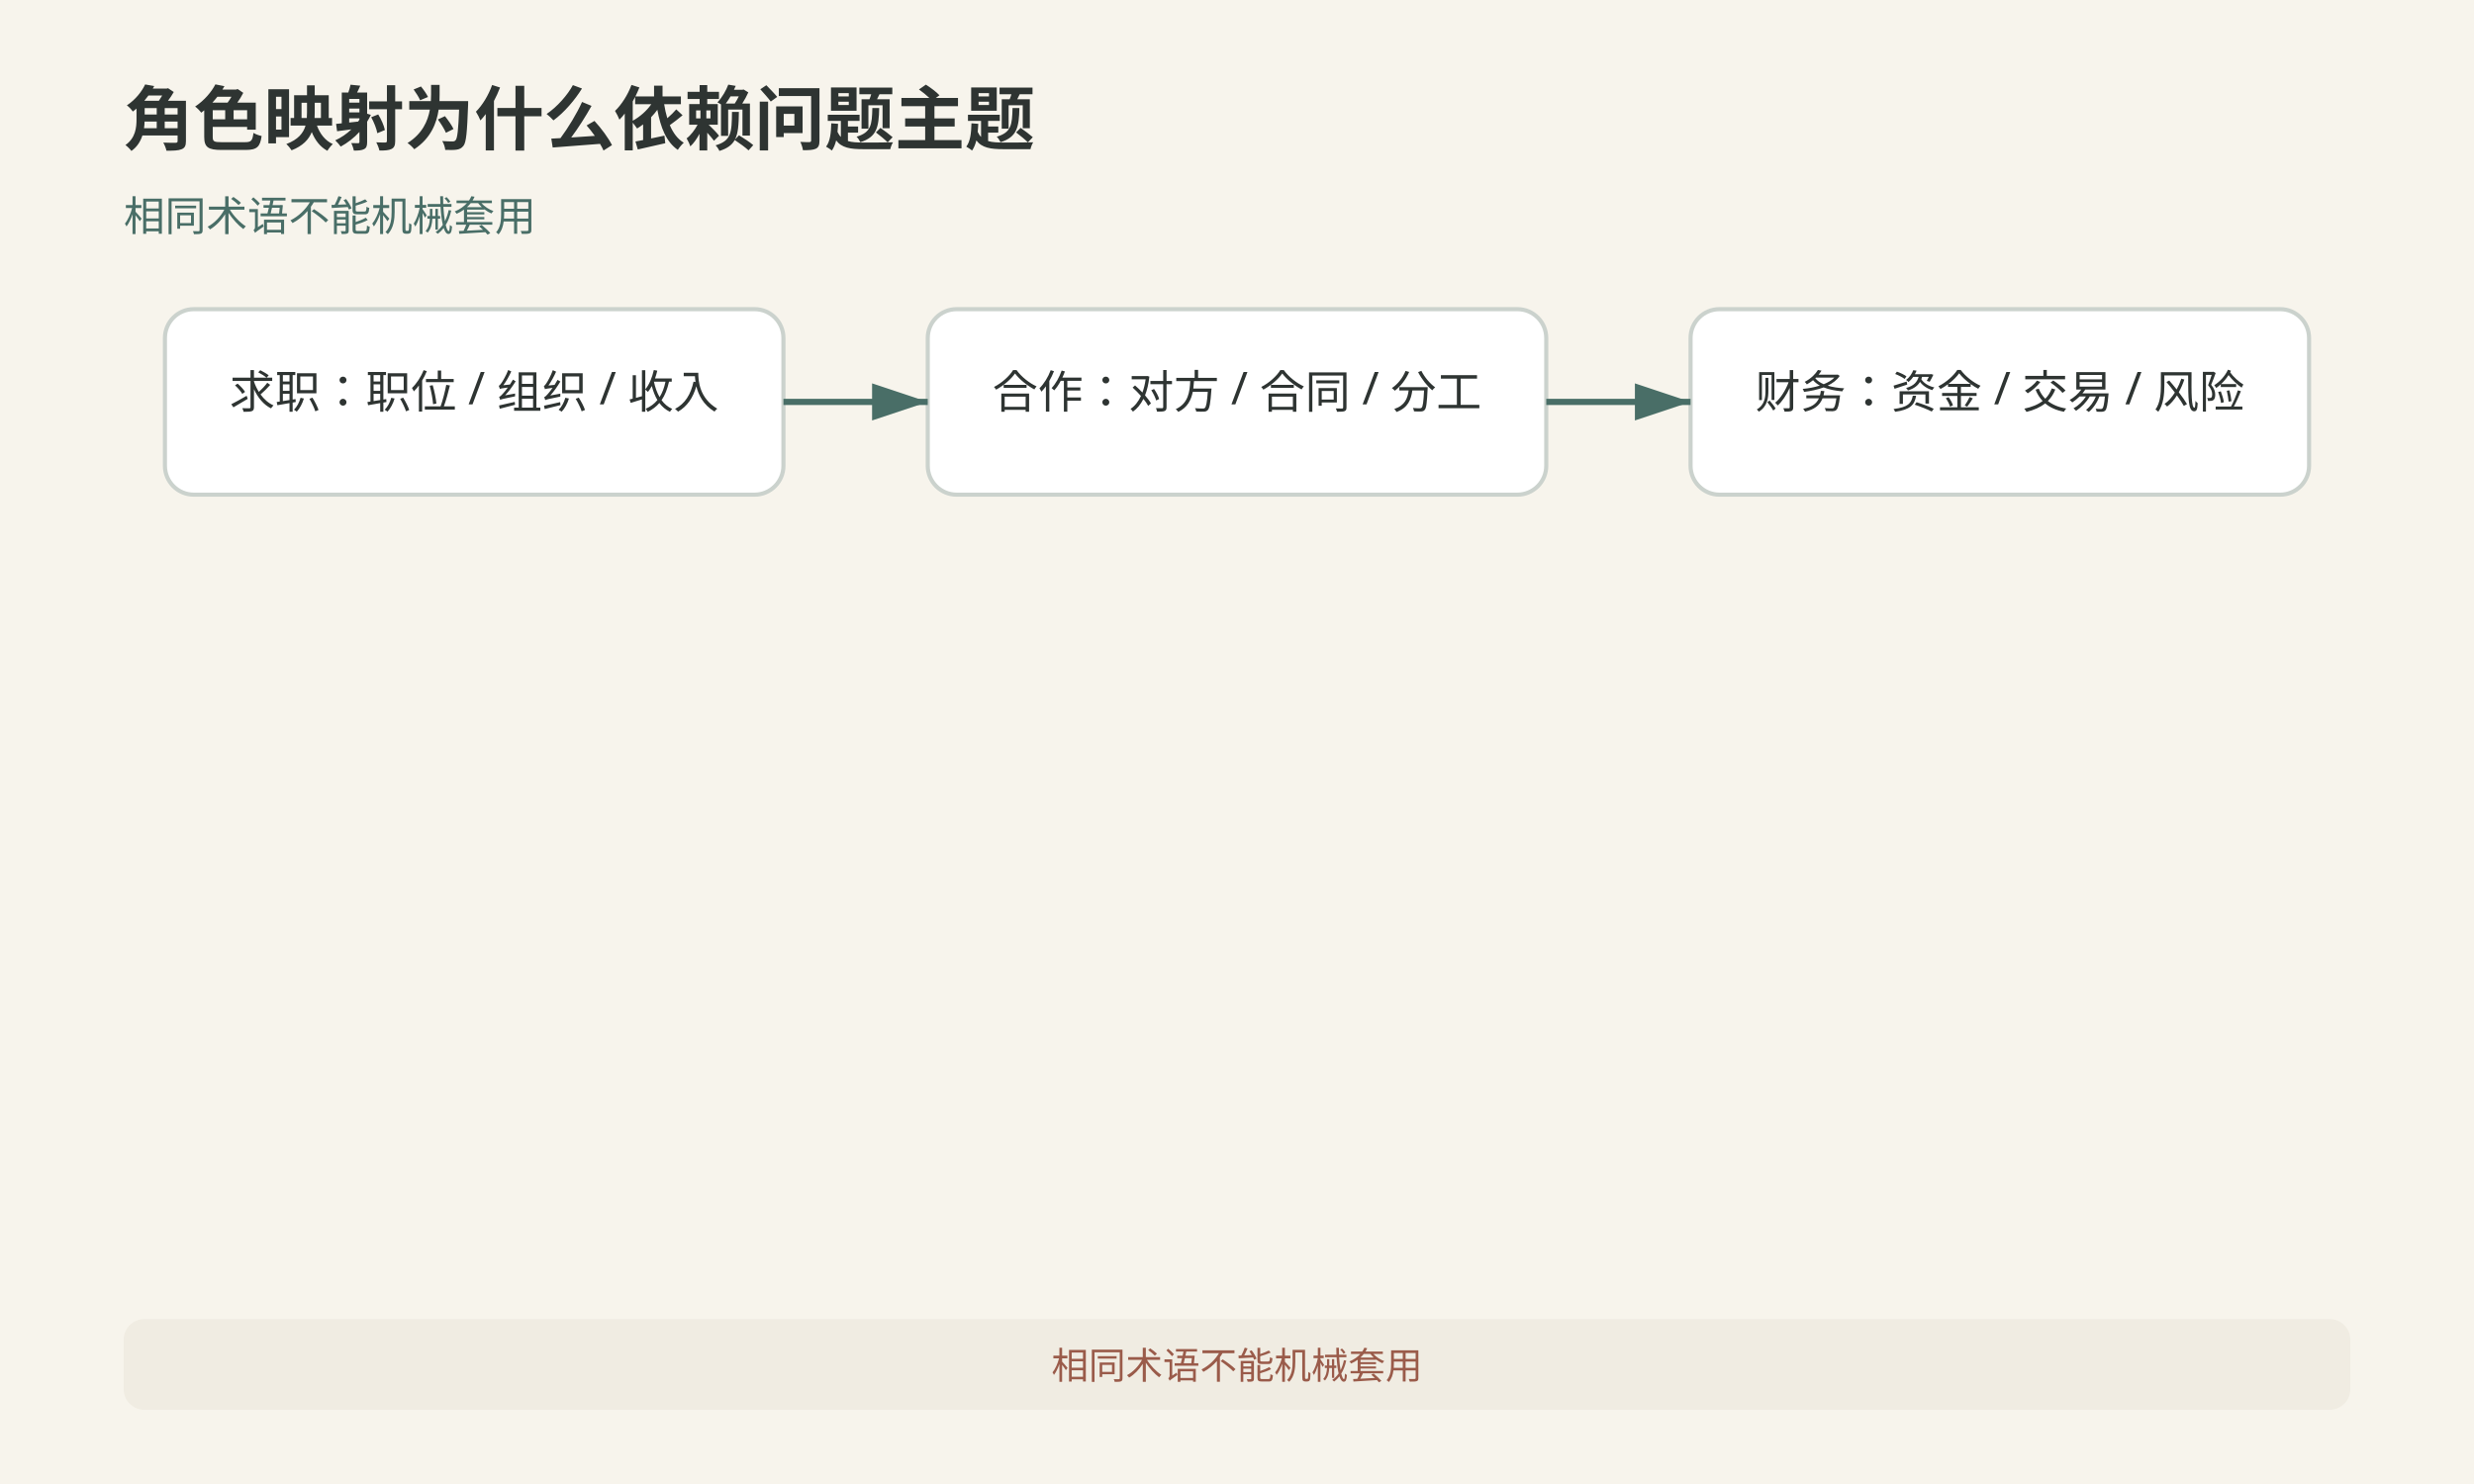
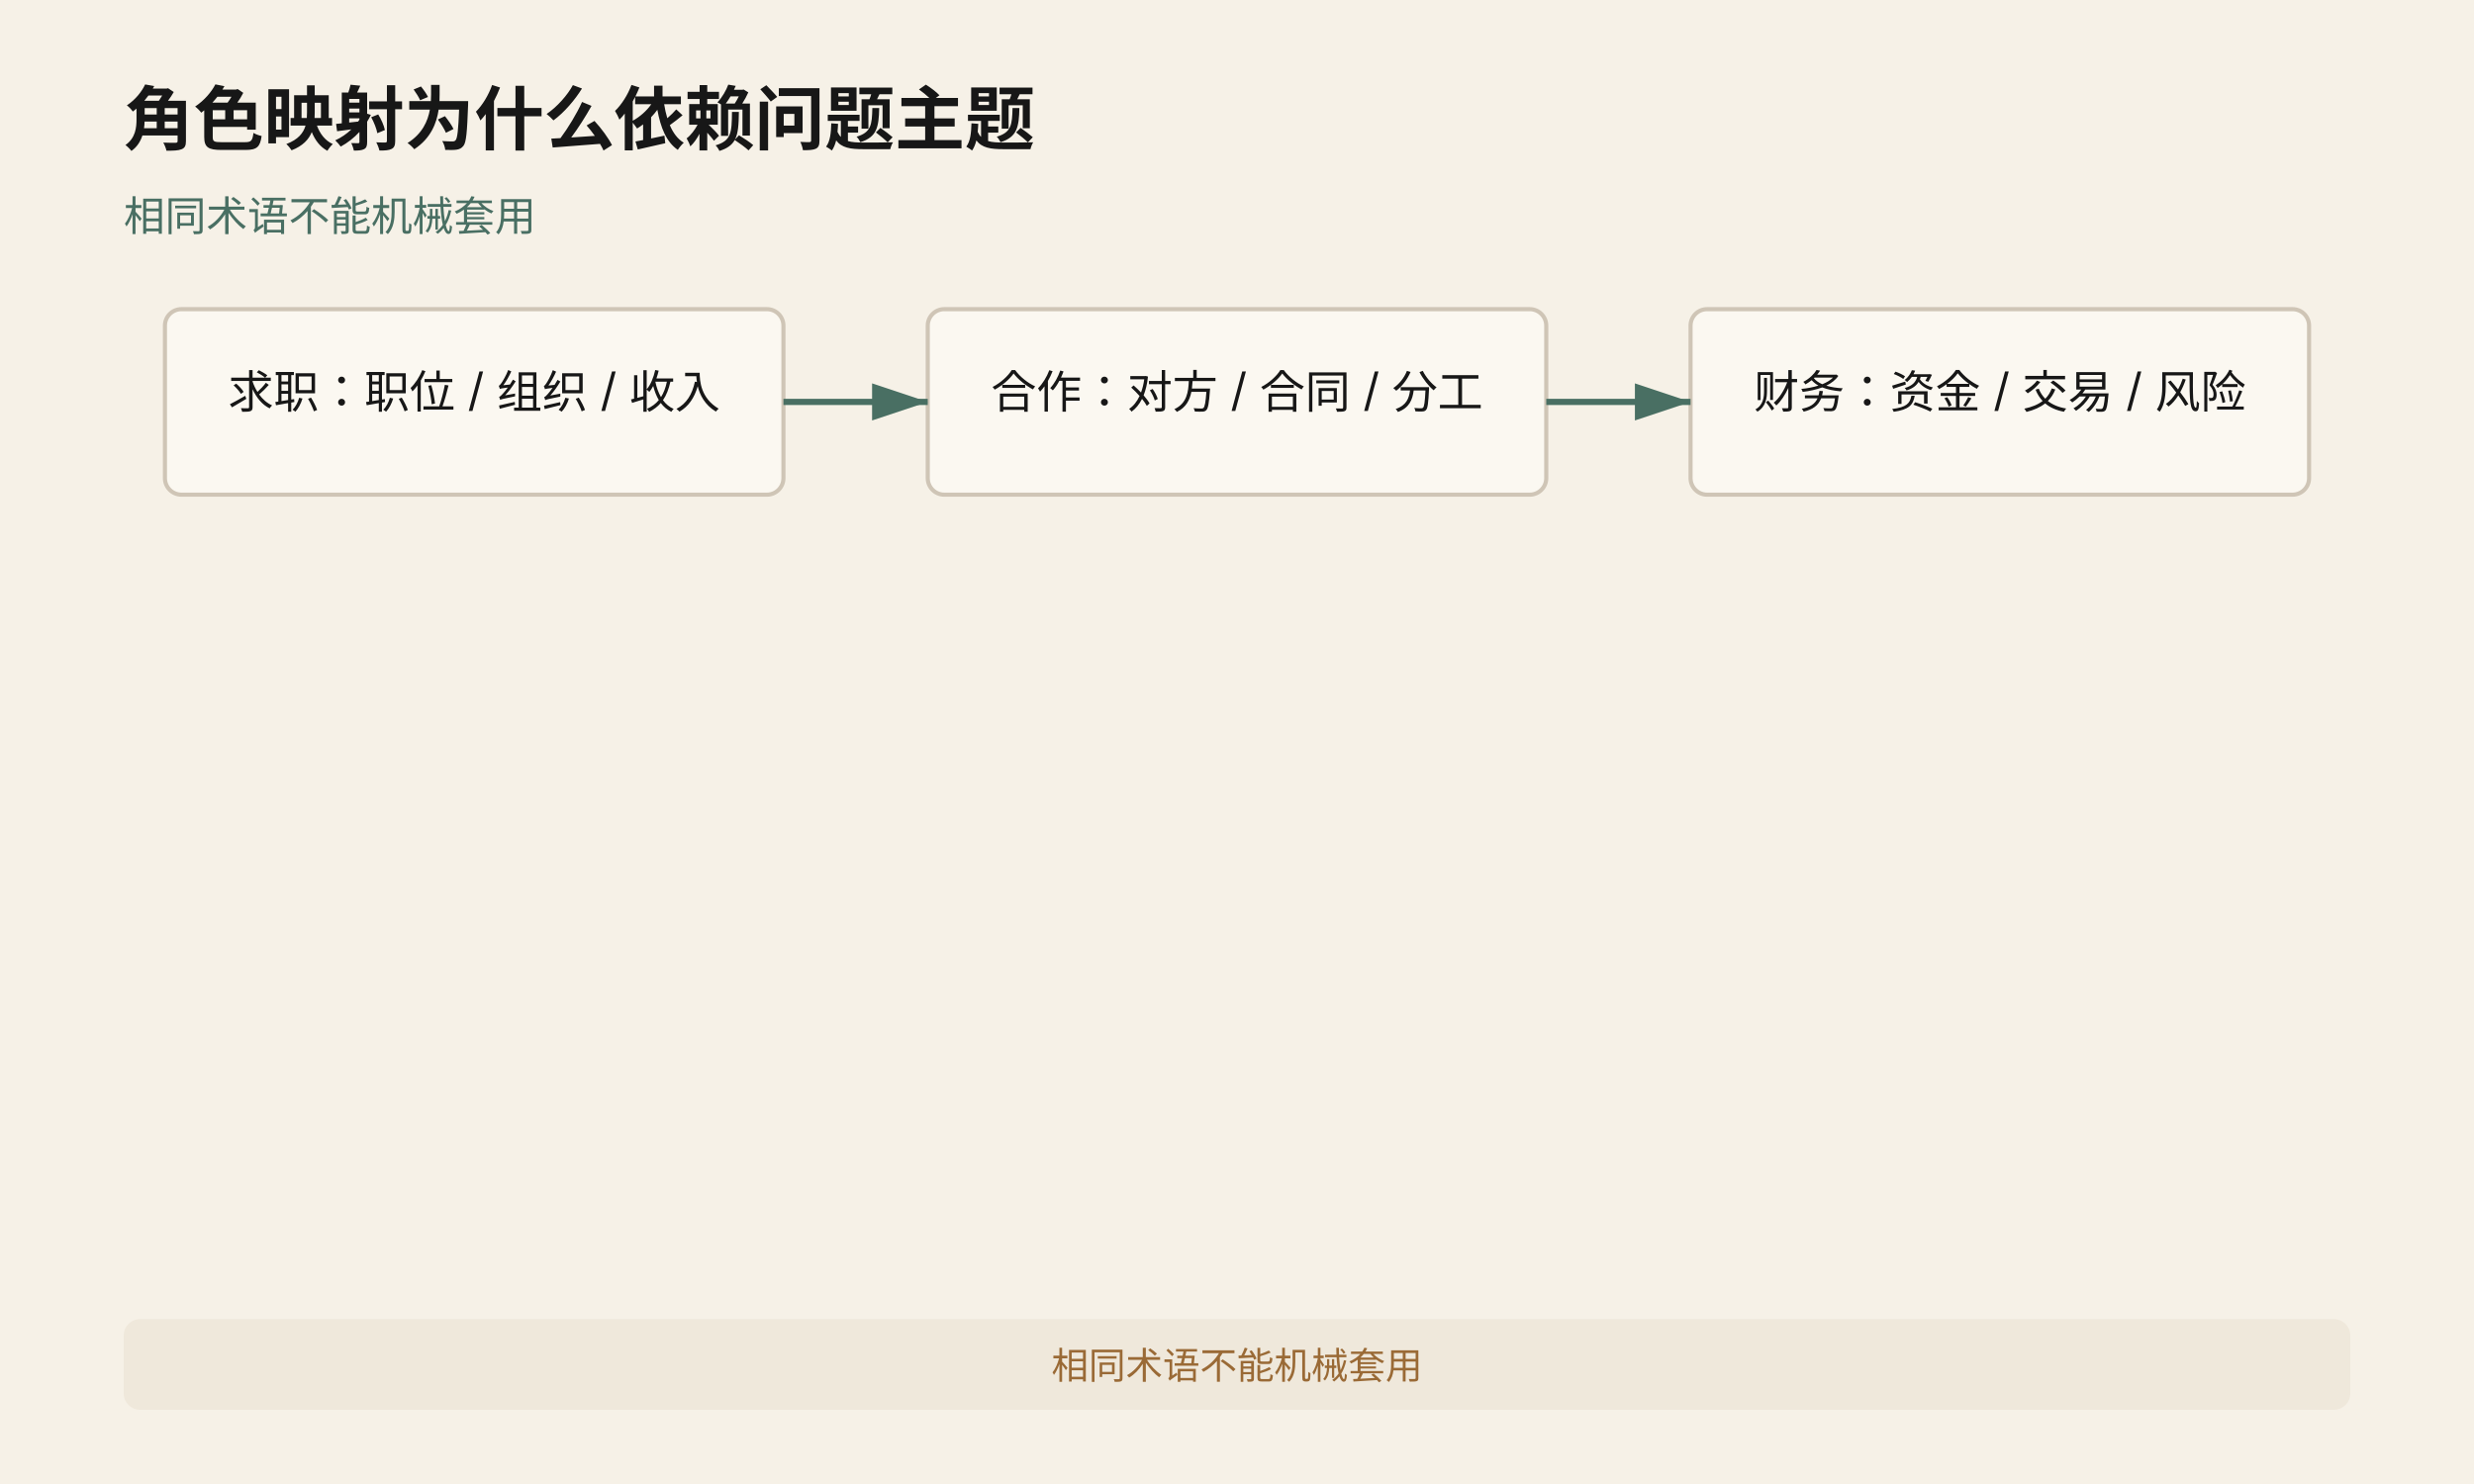
- <svg xmlns="http://www.w3.org/2000/svg" viewBox="0 0 1200 720" role="img" aria-labelledby="title desc">
-   <rect width="1200" height="720" fill="#F7F4EC" />
-   <text x="60" y="70" font-family="sans-serif" font-size="34" font-weight="700" fill="#2E3432">角色映射为什么依赖问题主题</text>
-   <text x="60" y="112" font-family="sans-serif" font-size="20" fill="#496E67">相同术语不能机械套用</text>
+ <svg xmlns="http://www.w3.org/2000/svg" data-visual-system="LIUYAO_VISUAL_SYSTEM_V1" data-style="modern-eastern-analytical" data-canonicalization="content-growth-visual-style-v1" viewBox="0 0 1200 720" role="img" aria-labelledby="title desc">
+   <rect width="1200" height="720" fill="#F6F1E7" />
+   <text x="60" y="70" font-family="system-ui, -apple-system, BlinkMacSystemFont, Segoe UI, sans-serif" font-size="34" font-weight="700" fill="#171717">角色映射为什么依赖问题主题</text>
+   <text x="60" y="112" font-family="system-ui, -apple-system, BlinkMacSystemFont, Segoe UI, sans-serif" font-size="20" fill="#496F63">相同术语不能机械套用</text>
  <defs>
    <marker id="arrow" markerWidth="10" markerHeight="10" refX="9" refY="3" orient="auto">
-       <path d="M0,0 L0,6 L9,3 z" fill="#496E67" />
+       <path d="M0,0 L0,6 L9,3 z" fill="#496F63" />
    </marker>
  </defs>
-   <rect x="80" y="150" width="300" height="90" rx="14" fill="#FFFFFF" stroke="#CBD2CD" stroke-width="2" />
-   <text x="230.0" y="198" text-anchor="middle" font-family="sans-serif" font-size="22" fill="#2E3432">求职：职位 / 组织 / 收入</text>
-   <rect x="450" y="150" width="300" height="90" rx="14" fill="#FFFFFF" stroke="#CBD2CD" stroke-width="2" />
-   <text x="600.0" y="198" text-anchor="middle" font-family="sans-serif" font-size="22" fill="#2E3432">合作：对方 / 合同 / 分工</text>
-   <rect x="820" y="150" width="300" height="90" rx="14" fill="#FFFFFF" stroke="#CBD2CD" stroke-width="2" />
-   <text x="970.0" y="198" text-anchor="middle" font-family="sans-serif" font-size="22" fill="#2E3432">财务：资金 / 交易 / 风险</text>
-   <path d="M 380 195.0 L 450 195.0" stroke="#496E67" stroke-width="3" fill="none" marker-end="url(#arrow)" />
-   <path d="M 750 195.0 L 820 195.0" stroke="#496E67" stroke-width="3" fill="none" marker-end="url(#arrow)" />
-   <rect x="60" y="640" width="1080" height="44" rx="10" fill="#F0ECE2" />
-   <text x="600" y="669" text-anchor="middle" font-family="sans-serif" font-size="18" fill="#9A5B4A">相同术语不能机械套用</text>
+   <rect x="80" y="150" width="300" height="90" rx="8" fill="#FBF8F1" stroke="#CFC5B6" stroke-width="2" />
+   <text x="230.0" y="198" text-anchor="middle" font-family="system-ui, -apple-system, BlinkMacSystemFont, Segoe UI, sans-serif" font-size="22" fill="#171717">求职：职位 / 组织 / 收入</text>
+   <rect x="450" y="150" width="300" height="90" rx="8" fill="#FBF8F1" stroke="#CFC5B6" stroke-width="2" />
+   <text x="600.0" y="198" text-anchor="middle" font-family="system-ui, -apple-system, BlinkMacSystemFont, Segoe UI, sans-serif" font-size="22" fill="#171717">合作：对方 / 合同 / 分工</text>
+   <rect x="820" y="150" width="300" height="90" rx="8" fill="#FBF8F1" stroke="#CFC5B6" stroke-width="2" />
+   <text x="970.0" y="198" text-anchor="middle" font-family="system-ui, -apple-system, BlinkMacSystemFont, Segoe UI, sans-serif" font-size="22" fill="#171717">财务：资金 / 交易 / 风险</text>
+   <path d="M 380 195.0 L 450 195.0" stroke="#496F63" stroke-width="3" fill="none" marker-end="url(#arrow)" />
+   <path d="M 750 195.0 L 820 195.0" stroke="#496F63" stroke-width="3" fill="none" marker-end="url(#arrow)" />
+   <rect x="60" y="640" width="1080" height="44" rx="8" fill="#EFE8DB" />
+   <text x="600" y="669" text-anchor="middle" font-family="system-ui, -apple-system, BlinkMacSystemFont, Segoe UI, sans-serif" font-size="18" fill="#9A6A36">相同术语不能机械套用</text>
</svg>
